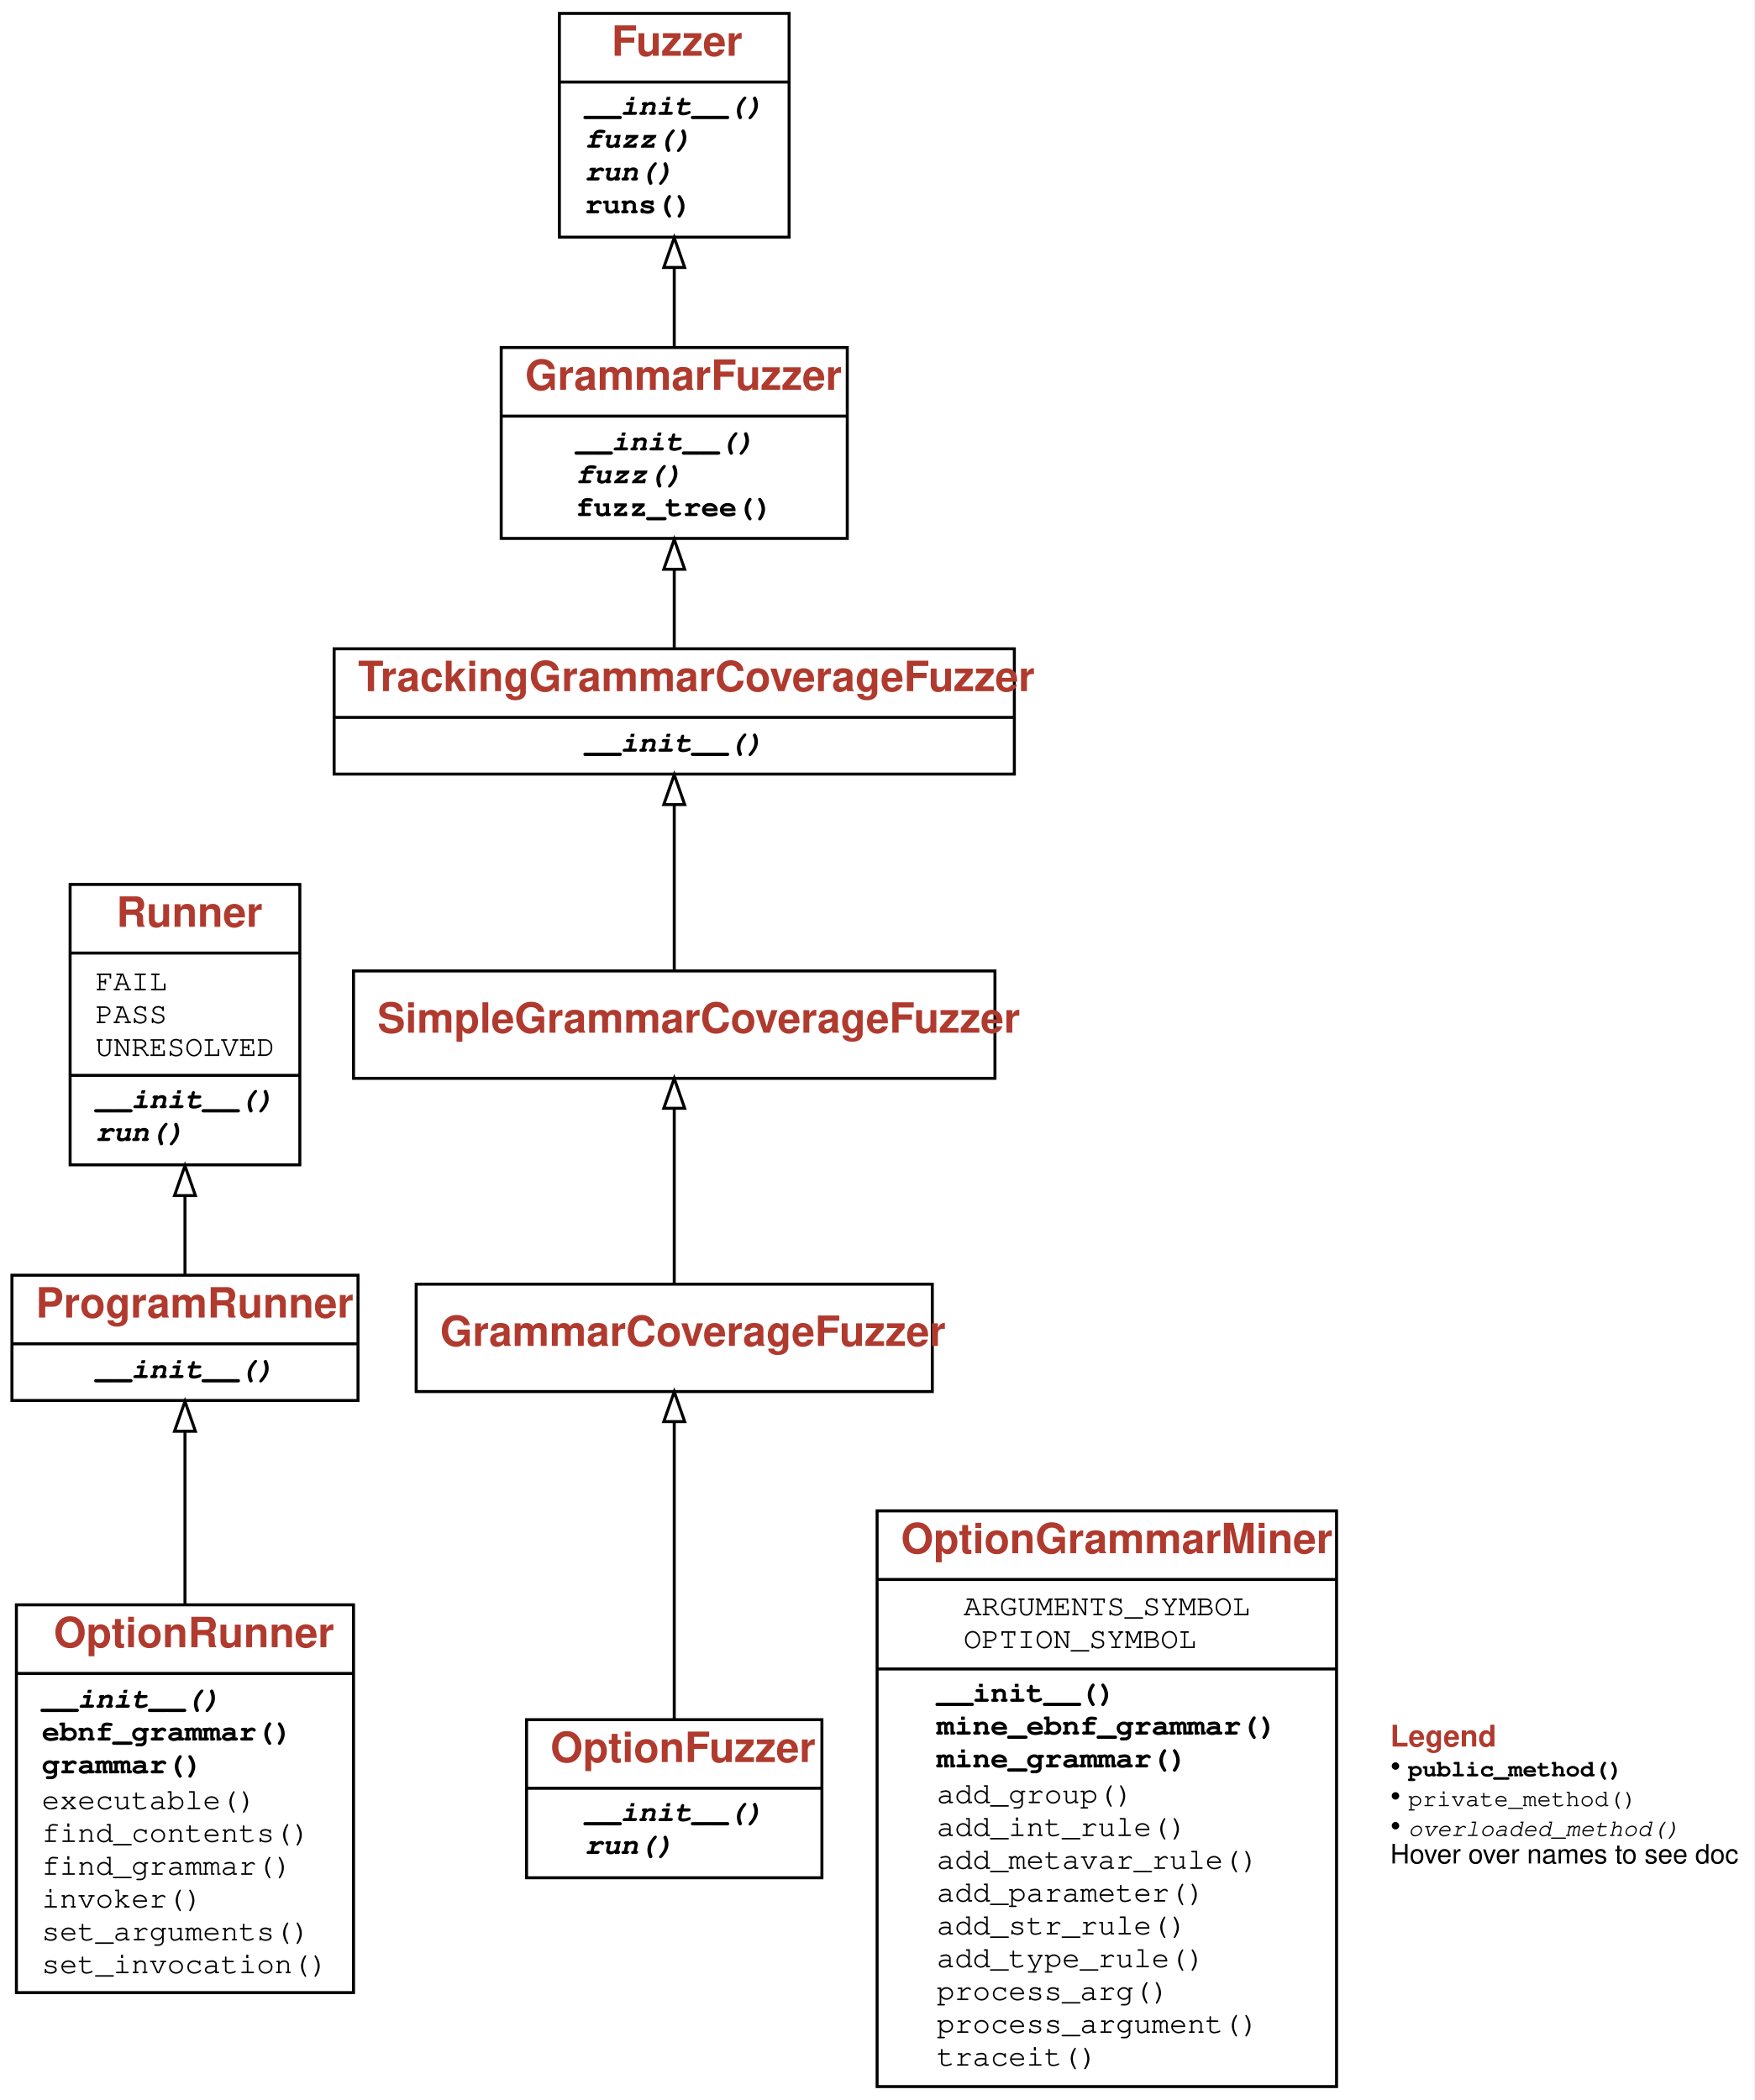
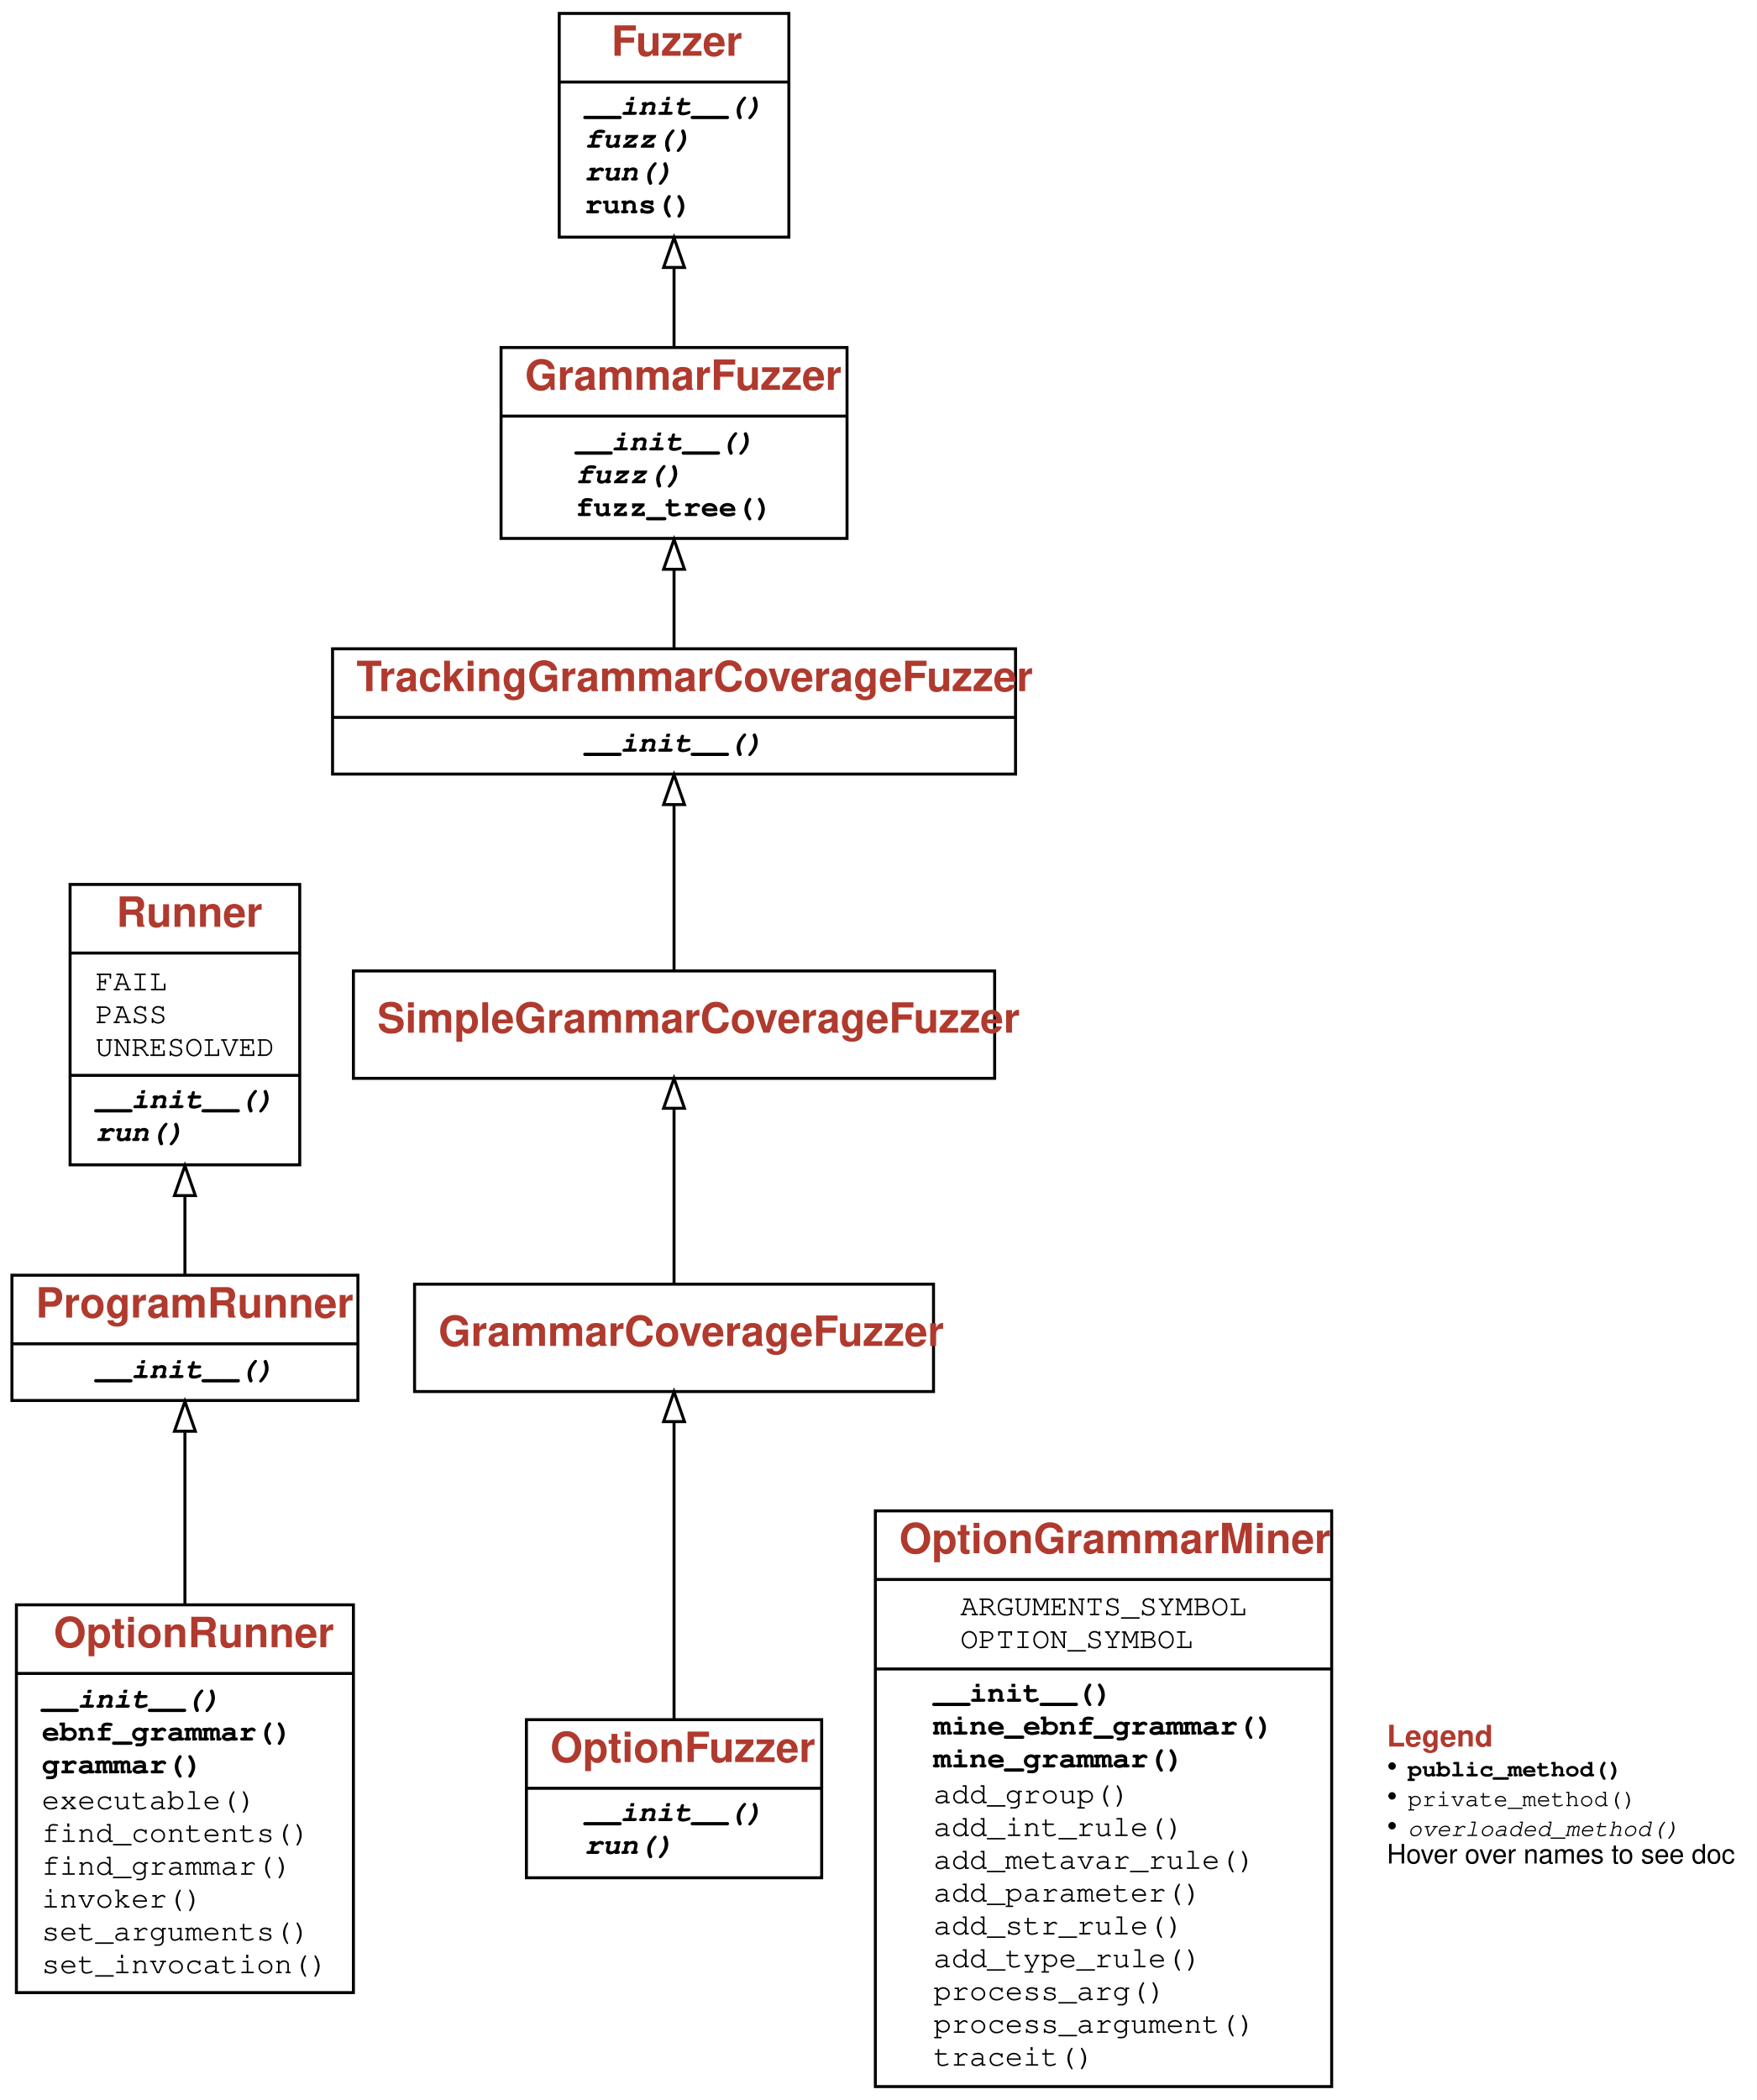
- <svg xmlns="http://www.w3.org/2000/svg" xmlns:xlink="http://www.w3.org/1999/xlink" width="588pt" height="704pt" viewBox="0.00 0.00 588.00 704.00">
+ <svg xmlns="http://www.w3.org/2000/svg" xmlns:xlink="http://www.w3.org/1999/xlink" width="589pt" height="704pt" viewBox="0.00 0.00 589.00 704.00">
  <g id="graph0" class="graph" transform="scale(1 1) rotate(0) translate(4 700)">
    <g id="a_graph0">
      <a xlink:title="OptionRunner class hierarchy">
-         <polygon fill="white" stroke="transparent" points="-4,4 -4,-700 584,-700 584,4 -4,4" />
+         <polygon fill="white" stroke="transparent" points="-4,4 -4,-700 585,-700 585,4 -4,4" />
      </a>
    </g>
    <g id="node1" class="node">
      <g id="a_node1">
        <a xlink:href="#" xlink:title="class OptionRunner:&#10;Run a program while determining its option grammar">
          <polygon fill="none" stroke="black" points="1.5,-32 1.5,-162 114.5,-162 114.5,-32 1.5,-32" />
          <text text-anchor="start" x="14" y="-147.8" font-family="Patua One, Helvetica, sans-serif" font-weight="bold" font-size="14.00" fill="#b03a2e">OptionRunner</text>
          <polyline fill="none" stroke="black" points="1.5,-139 114.5,-139 " />
          <g id="a_node1_0">
            <a xlink:href="#" xlink:title="OptionRunner">
              <g id="a_node1_1">
                <a xlink:href="#" xlink:title="__init__(self, program: Union[str, List[str]], arguments: Optional[str] = None, *, log: bool = False, miner_class: Optional[Type[OptionGrammarMiner]] = None):&#10;Constructor.&#10;`program` - the (Python) program to be executed&#10;`arguments` - an (optional) string with arguments for `program`&#10;`log` - if True, enable logging in miner&#10;`miner_class` - the `OptionGrammarMiner` class to be used&#10;(default: `OptionGrammarMiner`)">
                  <text text-anchor="start" x="10" y="-127.5" font-family="'Fira Mono', 'Source Code Pro', 'Courier', monospace" font-weight="bold" font-style="italic" font-size="10.00">__init__()</text>
                </a>
              </g>
              <g id="a_node1_2">
                <a xlink:href="#" xlink:title="ebnf_grammar(self):&#10;Return extracted grammar in EBNF form">
                  <text text-anchor="start" x="10" y="-116.5" font-family="'Fira Mono', 'Source Code Pro', 'Courier', monospace" font-weight="bold" font-size="10.00">ebnf_grammar()</text>
                </a>
              </g>
              <g id="a_node1_3">
                <a xlink:href="#" xlink:title="grammar(self):&#10;Return extracted grammar in BNF form">
                  <text text-anchor="start" x="10" y="-105.5" font-family="'Fira Mono', 'Source Code Pro', 'Courier', monospace" font-weight="bold" font-size="10.00">grammar()</text>
                </a>
              </g>
              <g id="a_node1_4">
                <a xlink:href="#" xlink:title="executable(self)">
                  <text text-anchor="start" x="10" y="-93.5" font-family="'Fira Mono', 'Source Code Pro', 'Courier', monospace" font-size="10.00">executable()</text>
                </a>
              </g>
              <g id="a_node1_5">
                <a xlink:href="#" xlink:title="find_contents(self)">
                  <text text-anchor="start" x="10" y="-82.5" font-family="'Fira Mono', 'Source Code Pro', 'Courier', monospace" font-size="10.00">find_contents()</text>
                </a>
              </g>
              <g id="a_node1_6">
                <a xlink:href="#" xlink:title="find_grammar(self)">
                  <text text-anchor="start" x="10" y="-71.5" font-family="'Fira Mono', 'Source Code Pro', 'Courier', monospace" font-size="10.00">find_grammar()</text>
                </a>
              </g>
              <g id="a_node1_7">
                <a xlink:href="#" xlink:title="invoker(self)">
                  <text text-anchor="start" x="10" y="-60.5" font-family="'Fira Mono', 'Source Code Pro', 'Courier', monospace" font-size="10.00">invoker()</text>
                </a>
              </g>
              <g id="a_node1_8">
                <a xlink:href="#" xlink:title="set_arguments(self, args)">
                  <text text-anchor="start" x="10" y="-49.5" font-family="'Fira Mono', 'Source Code Pro', 'Courier', monospace" font-size="10.00">set_arguments()</text>
                </a>
              </g>
              <g id="a_node1_9">
                <a xlink:href="#" xlink:title="set_invocation(self, program)">
                  <text text-anchor="start" x="10" y="-38.5" font-family="'Fira Mono', 'Source Code Pro', 'Courier', monospace" font-size="10.00">set_invocation()</text>
                </a>
              </g>
            </a>
          </g>
        </a>
      </g>
    </g>
    <g id="node2" class="node">
      <g id="a_node2">
        <a xlink:href="Fuzzer.ipynb" xlink:title="class ProgramRunner:&#10;Test a program with inputs.">
          <polygon fill="none" stroke="black" points="0,-230.5 0,-272.5 116,-272.5 116,-230.5 0,-230.5" />
          <text text-anchor="start" x="8" y="-258.3" font-family="Patua One, Helvetica, sans-serif" font-weight="bold" font-size="14.00" fill="#b03a2e">ProgramRunner</text>
          <polyline fill="none" stroke="black" points="0,-249.5 116,-249.5 " />
          <g id="a_node2_10">
            <a xlink:href="#" xlink:title="ProgramRunner">
              <g id="a_node2_11">
                <a xlink:href="Fuzzer.ipynb" xlink:title="__init__(self, program: Union[str, List[str]]) -&gt; None:&#10;Initialize.&#10;`program` is a program spec as passed to `subprocess.run()`">
                  <text text-anchor="start" x="28" y="-238" font-family="'Fira Mono', 'Source Code Pro', 'Courier', monospace" font-weight="bold" font-style="italic" font-size="10.00">__init__()</text>
                </a>
              </g>
            </a>
          </g>
        </a>
      </g>
    </g>
    <g id="edge1" class="edge">
      <path fill="none" stroke="black" d="M58,-162.23C58,-182.26 58,-203.43 58,-220.01" />
      <polygon fill="none" stroke="black" points="54.5,-220.19 58,-230.19 61.5,-220.19 54.5,-220.19" />
    </g>
    <g id="node3" class="node">
      <g id="a_node3">
        <a xlink:href="Fuzzer.ipynb" xlink:title="class Runner:&#10;Base class for testing inputs.">
          <polygon fill="none" stroke="black" points="19.5,-309.5 19.5,-403.5 96.5,-403.5 96.5,-309.5 19.5,-309.5" />
          <text text-anchor="start" x="35" y="-389.3" font-family="Patua One, Helvetica, sans-serif" font-weight="bold" font-size="14.00" fill="#b03a2e">Runner</text>
          <polyline fill="none" stroke="black" points="19.5,-380.5 96.5,-380.5 " />
          <g id="a_node3_12">
            <a xlink:href="#" xlink:title="Runner">
              <g id="a_node3_13">
                <a xlink:href="Fuzzer.ipynb" xlink:title="FAIL = 'FAIL'">
                  <text text-anchor="start" x="28" y="-368" font-family="'Fira Mono', 'Source Code Pro', 'Courier', monospace" font-size="10.00">FAIL</text>
                </a>
              </g>
              <g id="a_node3_14">
                <a xlink:href="Fuzzer.ipynb" xlink:title="PASS = 'PASS'">
                  <text text-anchor="start" x="28" y="-357" font-family="'Fira Mono', 'Source Code Pro', 'Courier', monospace" font-size="10.00">PASS</text>
                </a>
              </g>
              <g id="a_node3_15">
                <a xlink:href="Fuzzer.ipynb" xlink:title="UNRESOLVED = 'UNRESOLVED'">
                  <text text-anchor="start" x="28" y="-346" font-family="'Fira Mono', 'Source Code Pro', 'Courier', monospace" font-size="10.00">UNRESOLVED</text>
                </a>
              </g>
            </a>
          </g>
          <polyline fill="none" stroke="black" points="19.5,-339.5 96.5,-339.5 " />
          <g id="a_node3_16">
            <a xlink:href="#" xlink:title="Runner">
              <g id="a_node3_17">
                <a xlink:href="Fuzzer.ipynb" xlink:title="__init__(self) -&gt; None:&#10;Initialize">
                  <text text-anchor="start" x="28" y="-328.5" font-family="'Fira Mono', 'Source Code Pro', 'Courier', monospace" font-weight="bold" font-style="italic" font-size="10.00">__init__()</text>
                </a>
              </g>
              <g id="a_node3_18">
                <a xlink:href="Fuzzer.ipynb" xlink:title="run(self, inp: str) -&gt; Any:&#10;Run the runner with the given input">
                  <text text-anchor="start" x="28" y="-317.5" font-family="'Fira Mono', 'Source Code Pro', 'Courier', monospace" font-weight="bold" font-style="italic" font-size="10.00">run()</text>
                </a>
              </g>
            </a>
          </g>
        </a>
      </g>
    </g>
    <g id="edge2" class="edge">
      <path fill="none" stroke="black" d="M58,-272.85C58,-280.51 58,-289.65 58,-299.01" />
      <polygon fill="none" stroke="black" points="54.5,-299.2 58,-309.2 61.5,-299.2 54.5,-299.2" />
    </g>
    <g id="node4" class="node">
      <g id="a_node4">
        <a xlink:href="#" xlink:title="class OptionFuzzer:&#10;Fuzz a (Python) program using its arguments">
          <polygon fill="none" stroke="black" points="172.5,-70.5 172.5,-123.5 271.5,-123.5 271.5,-70.5 172.5,-70.5" />
          <text text-anchor="start" x="180.5" y="-109.3" font-family="Patua One, Helvetica, sans-serif" font-weight="bold" font-size="14.00" fill="#b03a2e">OptionFuzzer</text>
          <polyline fill="none" stroke="black" points="172.5,-100.5 271.5,-100.5 " />
          <g id="a_node4_19">
            <a xlink:href="#" xlink:title="OptionFuzzer">
              <g id="a_node4_20">
                <a xlink:href="#" xlink:title="__init__(self, runner: OptionRunner, *args, **kwargs):&#10;Constructor. `runner` is an OptionRunner.">
                  <text text-anchor="start" x="192" y="-89.5" font-family="'Fira Mono', 'Source Code Pro', 'Courier', monospace" font-weight="bold" font-style="italic" font-size="10.00">__init__()</text>
                </a>
              </g>
              <g id="a_node4_21">
                <a xlink:href="#" xlink:title="run(self, runner=None, inp=''):&#10;Run `runner` with fuzz input">
                  <text text-anchor="start" x="192" y="-78.5" font-family="'Fira Mono', 'Source Code Pro', 'Courier', monospace" font-weight="bold" font-style="italic" font-size="10.00">run()</text>
                </a>
              </g>
            </a>
          </g>
        </a>
      </g>
    </g>
    <g id="node5" class="node">
      <g id="a_node5">
        <a xlink:href="GrammarCoverageFuzzer.ipynb" xlink:title="class GrammarCoverageFuzzer:&#10;Produce from grammars, aiming for coverage of all expansions.">
-           <polygon fill="none" stroke="black" points="135.5,-233.5 135.5,-269.5 308.5,-269.5 308.5,-233.5 135.5,-233.5" />
-           <text text-anchor="start" x="143.5" y="-248.8" font-family="Patua One, Helvetica, sans-serif" font-weight="bold" font-size="14.00" fill="#b03a2e">GrammarCoverageFuzzer</text>
+           <polygon fill="none" stroke="black" points="135,-233.5 135,-269.5 309,-269.5 309,-233.5 135,-233.5" />
+           <text text-anchor="start" x="143" y="-248.8" font-family="Patua One, Helvetica, sans-serif" font-weight="bold" font-size="14.00" fill="#b03a2e">GrammarCoverageFuzzer</text>
        </a>
      </g>
    </g>
    <g id="edge3" class="edge">
      <path fill="none" stroke="black" d="M222,-123.53C222,-151.07 222,-194.78 222,-223.05" />
      <polygon fill="none" stroke="black" points="218.5,-223.42 222,-233.42 225.5,-223.42 218.5,-223.42" />
    </g>
    <g id="node6" class="node">
      <g id="a_node6">
        <a xlink:href="GrammarCoverageFuzzer.ipynb" xlink:title="class SimpleGrammarCoverageFuzzer:&#10;When choosing expansions, prefer expansions not covered.">
          <polygon fill="none" stroke="black" points="114.5,-338.5 114.5,-374.5 329.5,-374.5 329.5,-338.5 114.5,-338.5" />
          <text text-anchor="start" x="122.5" y="-353.8" font-family="Patua One, Helvetica, sans-serif" font-weight="bold" font-size="14.00" fill="#b03a2e">SimpleGrammarCoverageFuzzer</text>
        </a>
      </g>
    </g>
    <g id="edge4" class="edge">
      <path fill="none" stroke="black" d="M222,-269.51C222,-285.46 222,-309.59 222,-328.23" />
      <polygon fill="none" stroke="black" points="218.5,-328.47 222,-338.47 225.5,-328.47 218.5,-328.47" />
    </g>
    <g id="node7" class="node">
      <g id="a_node7">
        <a xlink:href="GrammarCoverageFuzzer.ipynb" xlink:title="class TrackingGrammarCoverageFuzzer:&#10;Track grammar coverage during production">
-           <polygon fill="none" stroke="black" points="108,-440.5 108,-482.5 336,-482.5 336,-440.5 108,-440.5" />
-           <text text-anchor="start" x="116" y="-468.3" font-family="Patua One, Helvetica, sans-serif" font-weight="bold" font-size="14.00" fill="#b03a2e">TrackingGrammarCoverageFuzzer</text>
-           <polyline fill="none" stroke="black" points="108,-459.5 336,-459.5 " />
+           <polygon fill="none" stroke="black" points="107.5,-440.5 107.5,-482.5 336.5,-482.5 336.5,-440.5 107.5,-440.5" />
+           <text text-anchor="start" x="115.5" y="-468.3" font-family="Patua One, Helvetica, sans-serif" font-weight="bold" font-size="14.00" fill="#b03a2e">TrackingGrammarCoverageFuzzer</text>
+           <polyline fill="none" stroke="black" points="107.5,-459.5 336.5,-459.5 " />
          <g id="a_node7_22">
            <a xlink:href="#" xlink:title="TrackingGrammarCoverageFuzzer">
              <g id="a_node7_23">
                <a xlink:href="GrammarCoverageFuzzer.ipynb" xlink:title="__init__(self, *args, **kwargs) -&gt; None:&#10;Produce strings from `grammar`, starting with `start_symbol`.&#10;If `min_nonterminals` or `max_nonterminals` is given, use them as limits&#10;for the number of nonterminals produced.&#10;If `disp` is set, display the intermediate derivation trees.&#10;If `log` is set, show intermediate steps as text on standard output.">
                  <text text-anchor="start" x="192" y="-448" font-family="'Fira Mono', 'Source Code Pro', 'Courier', monospace" font-weight="bold" font-style="italic" font-size="10.00">__init__()</text>
                </a>
              </g>
            </a>
          </g>
        </a>
      </g>
    </g>
    <g id="edge5" class="edge">
      <path fill="none" stroke="black" d="M222,-374.51C222,-389.6 222,-412.01 222,-430.17" />
      <polygon fill="none" stroke="black" points="218.5,-430.28 222,-440.28 225.5,-430.28 218.5,-430.28" />
    </g>
    <g id="node8" class="node">
      <g id="a_node8">
        <a xlink:href="GrammarFuzzer.ipynb" xlink:title="class GrammarFuzzer:&#10;Produce strings from grammars efficiently, using derivation trees.">
          <polygon fill="none" stroke="black" points="164,-519.5 164,-583.5 280,-583.5 280,-519.5 164,-519.5" />
          <text text-anchor="start" x="172" y="-569.3" font-family="Patua One, Helvetica, sans-serif" font-weight="bold" font-size="14.00" fill="#b03a2e">GrammarFuzzer</text>
          <polyline fill="none" stroke="black" points="164,-560.5 280,-560.5 " />
          <g id="a_node8_24">
            <a xlink:href="#" xlink:title="GrammarFuzzer">
              <g id="a_node8_25">
                <a xlink:href="GrammarFuzzer.ipynb" xlink:title="__init__(self, grammar: Dict[str, List[Expansion]], start_symbol: str = '&lt;start&gt;', min_nonterminals: int = 0, max_nonterminals: int = 10, disp: bool = False, log: Union[bool, int] = False) -&gt; None:&#10;Produce strings from `grammar`, starting with `start_symbol`.&#10;If `min_nonterminals` or `max_nonterminals` is given, use them as limits&#10;for the number of nonterminals produced.&#10;If `disp` is set, display the intermediate derivation trees.&#10;If `log` is set, show intermediate steps as text on standard output.">
                  <text text-anchor="start" x="189" y="-549" font-family="'Fira Mono', 'Source Code Pro', 'Courier', monospace" font-weight="bold" font-style="italic" font-size="10.00">__init__()</text>
                </a>
              </g>
              <g id="a_node8_26">
                <a xlink:href="GrammarFuzzer.ipynb" xlink:title="fuzz(self) -&gt; str:&#10;Produce a string from the grammar.">
                  <text text-anchor="start" x="189" y="-538" font-family="'Fira Mono', 'Source Code Pro', 'Courier', monospace" font-weight="bold" font-style="italic" font-size="10.00">fuzz()</text>
                </a>
              </g>
              <g id="a_node8_27">
                <a xlink:href="GrammarFuzzer.ipynb" xlink:title="fuzz_tree(self) -&gt; DerivationTree:&#10;Produce a derivation tree from the grammar.">
                  <text text-anchor="start" x="189" y="-527" font-family="'Fira Mono', 'Source Code Pro', 'Courier', monospace" font-weight="bold" font-size="10.00">fuzz_tree()</text>
                </a>
              </g>
            </a>
          </g>
        </a>
      </g>
    </g>
    <g id="edge6" class="edge">
      <path fill="none" stroke="black" d="M222,-482.91C222,-490.73 222,-499.96 222,-509.05" />
      <polygon fill="none" stroke="black" points="218.5,-509.16 222,-519.16 225.5,-509.16 218.5,-509.16" />
    </g>
    <g id="node9" class="node">
      <g id="a_node9">
        <a xlink:href="Fuzzer.ipynb" xlink:title="class Fuzzer:&#10;Base class for fuzzers.">
          <polygon fill="none" stroke="black" points="183.5,-620.5 183.5,-695.5 260.5,-695.5 260.5,-620.5 183.5,-620.5" />
          <text text-anchor="start" x="201" y="-681.3" font-family="Patua One, Helvetica, sans-serif" font-weight="bold" font-size="14.00" fill="#b03a2e">Fuzzer</text>
          <polyline fill="none" stroke="black" points="183.5,-672.5 260.5,-672.5 " />
          <g id="a_node9_28">
            <a xlink:href="#" xlink:title="Fuzzer">
              <g id="a_node9_29">
                <a xlink:href="Fuzzer.ipynb" xlink:title="__init__(self) -&gt; None:&#10;Constructor">
                  <text text-anchor="start" x="192" y="-661.5" font-family="'Fira Mono', 'Source Code Pro', 'Courier', monospace" font-weight="bold" font-style="italic" font-size="10.00">__init__()</text>
                </a>
              </g>
              <g id="a_node9_30">
                <a xlink:href="Fuzzer.ipynb" xlink:title="fuzz(self) -&gt; str:&#10;Return fuzz input">
                  <text text-anchor="start" x="192" y="-650.5" font-family="'Fira Mono', 'Source Code Pro', 'Courier', monospace" font-weight="bold" font-style="italic" font-size="10.00">fuzz()</text>
                </a>
              </g>
              <g id="a_node9_31">
-                 <a xlink:href="Fuzzer.ipynb" xlink:title="run(self, runner: Fuzzer.Runner = &lt;Fuzzer.Runner object at 0x10e4576a0&gt;) -&gt; Tuple[subprocess.CompletedProcess, str]:&#10;Run `runner` with fuzz input">
+                 <a xlink:href="Fuzzer.ipynb" xlink:title="run(self, runner: Fuzzer.Runner = &lt;Fuzzer.Runner object at 0x107cf4eb0&gt;) -&gt; Tuple[subprocess.CompletedProcess, str]:&#10;Run `runner` with fuzz input">
                  <text text-anchor="start" x="192" y="-639.5" font-family="'Fira Mono', 'Source Code Pro', 'Courier', monospace" font-weight="bold" font-style="italic" font-size="10.00">run()</text>
                </a>
              </g>
              <g id="a_node9_32">
-                 <a xlink:href="Fuzzer.ipynb" xlink:title="runs(self, runner: Fuzzer.Runner = &lt;Fuzzer.PrintRunner object at 0x10e4579a0&gt;, trials: int = 10) -&gt; List[Tuple[subprocess.CompletedProcess, str]]:&#10;Run `runner` with fuzz input, `trials` times">
+                 <a xlink:href="Fuzzer.ipynb" xlink:title="runs(self, runner: Fuzzer.Runner = &lt;Fuzzer.PrintRunner object at 0x107cf47f0&gt;, trials: int = 10) -&gt; List[Tuple[subprocess.CompletedProcess, str]]:&#10;Run `runner` with fuzz input, `trials` times">
                  <text text-anchor="start" x="192" y="-628.5" font-family="'Fira Mono', 'Source Code Pro', 'Courier', monospace" font-weight="bold" font-size="10.00">runs()</text>
                </a>
              </g>
            </a>
          </g>
        </a>
      </g>
    </g>
    <g id="edge7" class="edge">
      <path fill="none" stroke="black" d="M222,-583.57C222,-591.96 222,-601.23 222,-610.28" />
      <polygon fill="none" stroke="black" points="218.5,-610.34 222,-620.34 225.5,-610.34 218.5,-610.34" />
    </g>
    <g id="node10" class="node">
      <g id="a_node10">
        <a xlink:href="#" xlink:title="class OptionGrammarMiner:&#10;Helper class for extracting option grammars">
-           <polygon fill="none" stroke="black" points="290,-0.5 290,-193.5 444,-193.5 444,-0.5 290,-0.5" />
-           <text text-anchor="start" x="298" y="-179.3" font-family="Patua One, Helvetica, sans-serif" font-weight="bold" font-size="14.00" fill="#b03a2e">OptionGrammarMiner</text>
-           <polyline fill="none" stroke="black" points="290,-170.5 444,-170.5 " />
+           <polygon fill="none" stroke="black" points="289.5,-0.5 289.5,-193.5 442.5,-193.5 442.5,-0.5 289.5,-0.5" />
+           <text text-anchor="start" x="297.5" y="-179.3" font-family="Patua One, Helvetica, sans-serif" font-weight="bold" font-size="14.00" fill="#b03a2e">OptionGrammarMiner</text>
+           <polyline fill="none" stroke="black" points="289.5,-170.5 442.5,-170.5 " />
          <g id="a_node10_33">
            <a xlink:href="#" xlink:title="OptionGrammarMiner">
              <g id="a_node10_34">
                <a xlink:href="#" xlink:title="ARGUMENTS_SYMBOL = '&lt;arguments&gt;'">
-                   <text text-anchor="start" x="319" y="-158.5" font-family="'Fira Mono', 'Source Code Pro', 'Courier', monospace" font-size="10.00">ARGUMENTS_SYMBOL</text>
+                   <text text-anchor="start" x="318" y="-158.5" font-family="'Fira Mono', 'Source Code Pro', 'Courier', monospace" font-size="10.00">ARGUMENTS_SYMBOL</text>
                </a>
              </g>
              <g id="a_node10_35">
                <a xlink:href="#" xlink:title="OPTION_SYMBOL = '&lt;option&gt;'">
-                   <text text-anchor="start" x="319" y="-147.5" font-family="'Fira Mono', 'Source Code Pro', 'Courier', monospace" font-size="10.00">OPTION_SYMBOL</text>
-                 </a>
-               </g>
-             </a>
-           </g>
-           <polyline fill="none" stroke="black" points="290,-140.5 444,-140.5 " />
+                   <text text-anchor="start" x="318" y="-147.5" font-family="'Fira Mono', 'Source Code Pro', 'Courier', monospace" font-size="10.00">OPTION_SYMBOL</text>
+                 </a>
+               </g>
+             </a>
+           </g>
+           <polyline fill="none" stroke="black" points="289.5,-140.5 442.5,-140.5 " />
          <g id="a_node10_36">
            <a xlink:href="#" xlink:title="OptionGrammarMiner">
              <g id="a_node10_37">
                <a xlink:href="#" xlink:title="__init__(self, function: Callable, log: bool = False):&#10;Constructor.&#10;`function` - a function processing arguments using argparse()&#10;`log` - output diagnostics if True">
-                   <text text-anchor="start" x="310" y="-129.5" font-family="'Fira Mono', 'Source Code Pro', 'Courier', monospace" font-weight="bold" font-size="10.00">__init__()</text>
+                   <text text-anchor="start" x="309" y="-129.5" font-family="'Fira Mono', 'Source Code Pro', 'Courier', monospace" font-weight="bold" font-size="10.00">__init__()</text>
                </a>
              </g>
              <g id="a_node10_38">
                <a xlink:href="#" xlink:title="mine_ebnf_grammar(self):&#10;Extract EBNF option grammar">
-                   <text text-anchor="start" x="310" y="-118.5" font-family="'Fira Mono', 'Source Code Pro', 'Courier', monospace" font-weight="bold" font-size="10.00">mine_ebnf_grammar()</text>
+                   <text text-anchor="start" x="309" y="-118.5" font-family="'Fira Mono', 'Source Code Pro', 'Courier', monospace" font-weight="bold" font-size="10.00">mine_ebnf_grammar()</text>
                </a>
              </g>
              <g id="a_node10_39">
                <a xlink:href="#" xlink:title="mine_grammar(self):&#10;Extract BNF option grammar">
-                   <text text-anchor="start" x="310" y="-107.5" font-family="'Fira Mono', 'Source Code Pro', 'Courier', monospace" font-weight="bold" font-size="10.00">mine_grammar()</text>
+                   <text text-anchor="start" x="309" y="-107.5" font-family="'Fira Mono', 'Source Code Pro', 'Courier', monospace" font-weight="bold" font-size="10.00">mine_grammar()</text>
                </a>
              </g>
              <g id="a_node10_40">
                <a xlink:href="#" xlink:title="add_group(self, locals, exclusive)">
-                   <text text-anchor="start" x="310" y="-95.5" font-family="'Fira Mono', 'Source Code Pro', 'Courier', monospace" font-size="10.00">add_group()</text>
+                   <text text-anchor="start" x="309" y="-95.5" font-family="'Fira Mono', 'Source Code Pro', 'Courier', monospace" font-size="10.00">add_group()</text>
                </a>
              </g>
              <g id="a_node10_41">
                <a xlink:href="#" xlink:title="add_int_rule(self)">
-                   <text text-anchor="start" x="310" y="-84.5" font-family="'Fira Mono', 'Source Code Pro', 'Courier', monospace" font-size="10.00">add_int_rule()</text>
+                   <text text-anchor="start" x="309" y="-84.5" font-family="'Fira Mono', 'Source Code Pro', 'Courier', monospace" font-size="10.00">add_int_rule()</text>
                </a>
              </g>
              <g id="a_node10_42">
                <a xlink:href="#" xlink:title="add_metavar_rule(self, metavar, type_)">
-                   <text text-anchor="start" x="310" y="-73.5" font-family="'Fira Mono', 'Source Code Pro', 'Courier', monospace" font-size="10.00">add_metavar_rule()</text>
+                   <text text-anchor="start" x="309" y="-73.5" font-family="'Fira Mono', 'Source Code Pro', 'Courier', monospace" font-size="10.00">add_metavar_rule()</text>
                </a>
              </g>
              <g id="a_node10_43">
                <a xlink:href="#" xlink:title="add_parameter(self, kwargs, metavar)">
-                   <text text-anchor="start" x="310" y="-62.5" font-family="'Fira Mono', 'Source Code Pro', 'Courier', monospace" font-size="10.00">add_parameter()</text>
+                   <text text-anchor="start" x="309" y="-62.5" font-family="'Fira Mono', 'Source Code Pro', 'Courier', monospace" font-size="10.00">add_parameter()</text>
                </a>
              </g>
              <g id="a_node10_44">
                <a xlink:href="#" xlink:title="add_str_rule(self)">
-                   <text text-anchor="start" x="310" y="-51.5" font-family="'Fira Mono', 'Source Code Pro', 'Courier', monospace" font-size="10.00">add_str_rule()</text>
+                   <text text-anchor="start" x="309" y="-51.5" font-family="'Fira Mono', 'Source Code Pro', 'Courier', monospace" font-size="10.00">add_str_rule()</text>
                </a>
              </g>
              <g id="a_node10_45">
                <a xlink:href="#" xlink:title="add_type_rule(self, type_)">
-                   <text text-anchor="start" x="310" y="-40.5" font-family="'Fira Mono', 'Source Code Pro', 'Courier', monospace" font-size="10.00">add_type_rule()</text>
+                   <text text-anchor="start" x="309" y="-40.5" font-family="'Fira Mono', 'Source Code Pro', 'Courier', monospace" font-size="10.00">add_type_rule()</text>
                </a>
              </g>
              <g id="a_node10_46">
                <a xlink:href="#" xlink:title="process_arg(self, arg, in_group, kwargs)">
-                   <text text-anchor="start" x="310" y="-29.5" font-family="'Fira Mono', 'Source Code Pro', 'Courier', monospace" font-size="10.00">process_arg()</text>
+                   <text text-anchor="start" x="309" y="-29.5" font-family="'Fira Mono', 'Source Code Pro', 'Courier', monospace" font-size="10.00">process_arg()</text>
                </a>
              </g>
              <g id="a_node10_47">
                <a xlink:href="#" xlink:title="process_argument(self, locals, in_group)">
-                   <text text-anchor="start" x="310" y="-18.5" font-family="'Fira Mono', 'Source Code Pro', 'Courier', monospace" font-size="10.00">process_argument()</text>
+                   <text text-anchor="start" x="309" y="-18.5" font-family="'Fira Mono', 'Source Code Pro', 'Courier', monospace" font-size="10.00">process_argument()</text>
                </a>
              </g>
              <g id="a_node10_48">
                <a xlink:href="#" xlink:title="traceit(self, frame, event, arg)">
-                   <text text-anchor="start" x="310" y="-7.5" font-family="'Fira Mono', 'Source Code Pro', 'Courier', monospace" font-size="10.00">traceit()</text>
+                   <text text-anchor="start" x="309" y="-7.5" font-family="'Fira Mono', 'Source Code Pro', 'Courier', monospace" font-size="10.00">traceit()</text>
                </a>
              </g>
            </a>
          </g>
        </a>
      </g>
    </g>
    <g id="node11" class="node">
-       <text text-anchor="start" x="462" y="-114.5" font-family="Patua One, Helvetica, sans-serif" font-weight="bold" font-size="10.00" fill="#b03a2e">Legend</text>
-       <text text-anchor="start" x="462" y="-104.5" font-family="Patua One, Helvetica, sans-serif" font-size="10.00">• </text>
+       <text text-anchor="start" x="461" y="-114.5" font-family="Patua One, Helvetica, sans-serif" font-weight="bold" font-size="10.00" fill="#b03a2e">Legend</text>
+       <text text-anchor="start" x="461" y="-104.5" font-family="Patua One, Helvetica, sans-serif" font-size="10.00">• </text>
      <text text-anchor="start" x="468" y="-104.5" font-family="'Fira Mono', 'Source Code Pro', 'Courier', monospace" font-weight="bold" font-size="8.00">public_method()</text>
-       <text text-anchor="start" x="462" y="-94.5" font-family="Patua One, Helvetica, sans-serif" font-size="10.00">• </text>
+       <text text-anchor="start" x="461" y="-94.5" font-family="Patua One, Helvetica, sans-serif" font-size="10.00">• </text>
      <text text-anchor="start" x="468" y="-94.5" font-family="'Fira Mono', 'Source Code Pro', 'Courier', monospace" font-size="8.00">private_method()</text>
-       <text text-anchor="start" x="462" y="-84.5" font-family="Patua One, Helvetica, sans-serif" font-size="10.00">• </text>
+       <text text-anchor="start" x="461" y="-84.5" font-family="Patua One, Helvetica, sans-serif" font-size="10.00">• </text>
      <text text-anchor="start" x="468" y="-84.5" font-family="'Fira Mono', 'Source Code Pro', 'Courier', monospace" font-style="italic" font-size="8.00">overloaded_method()</text>
-       <text text-anchor="start" x="462" y="-75.3" font-family="Helvetica,sans-Serif" font-size="9.00">Hover over names to see doc</text>
+       <text text-anchor="start" x="461" y="-75.3" font-family="Helvetica,sans-Serif" font-size="9.00">Hover over names to see doc</text>
    </g>
  </g>
</svg>
